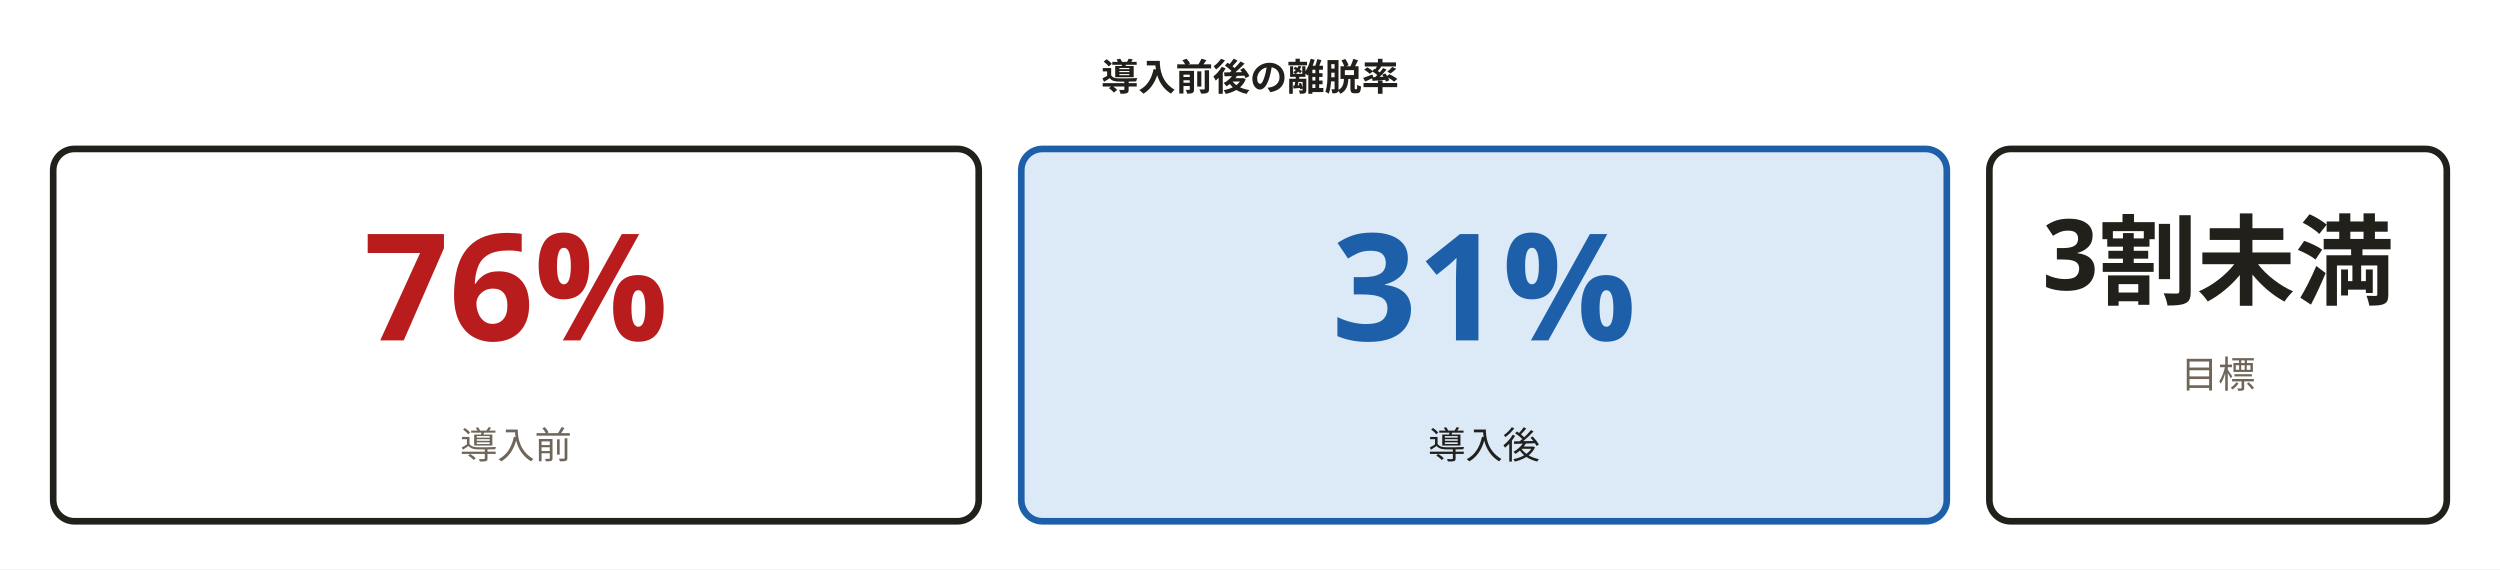
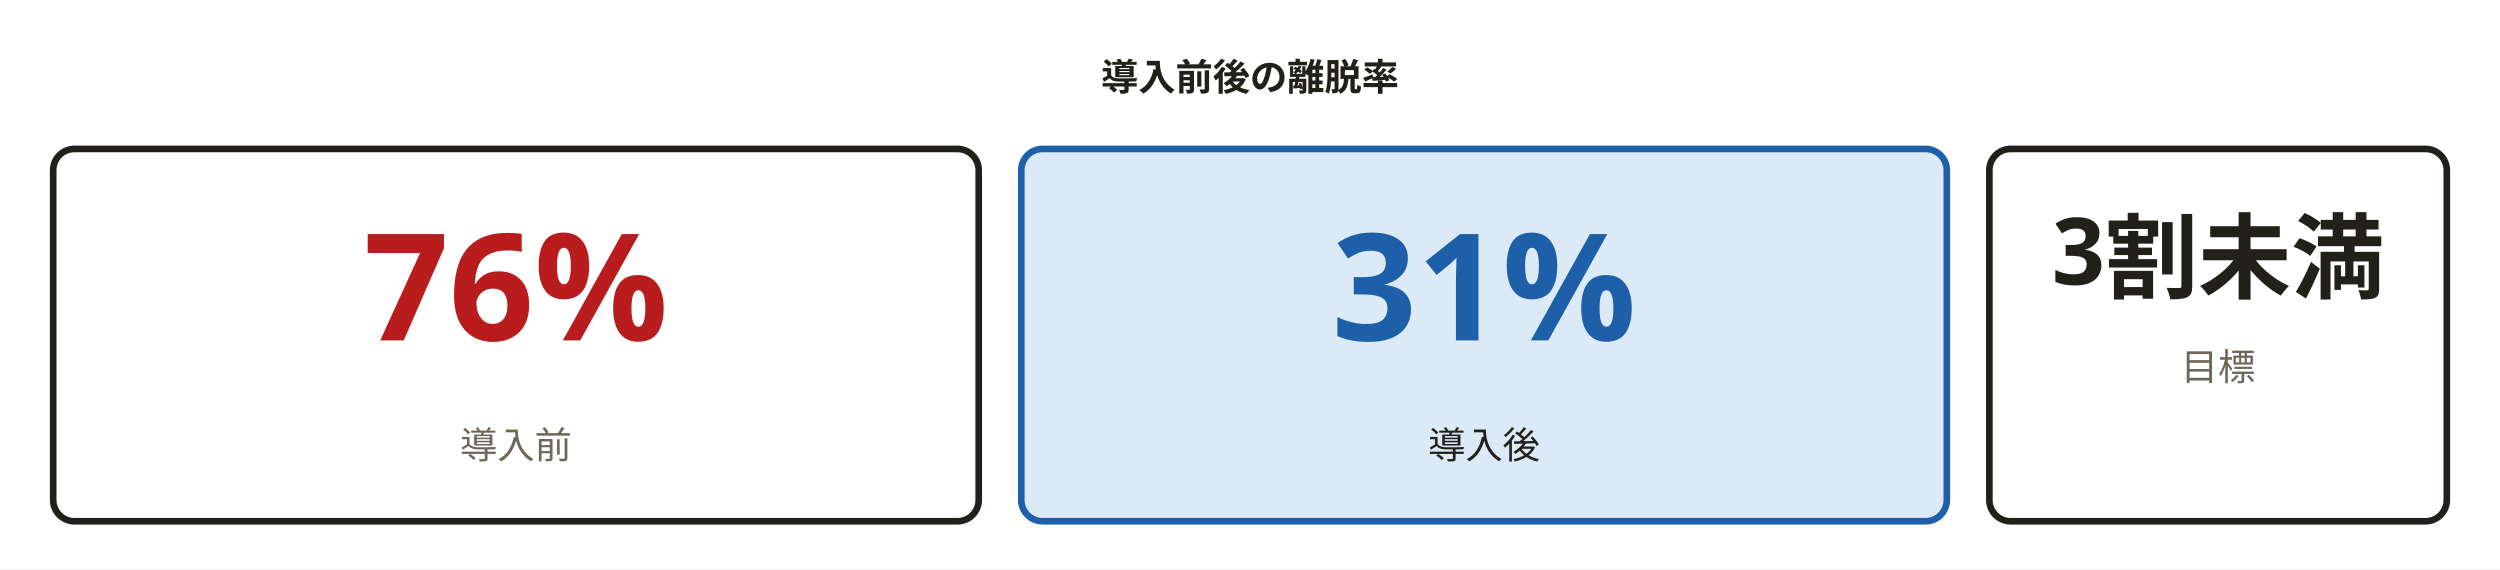
<svg xmlns="http://www.w3.org/2000/svg" width="940" height="214" viewBox="0 0 940 214" role="img" aria-labelledby="svg-title">
  <style>
    text { font-family: 'Hiragino Sans','Hiragino Kaku Gothic ProN','Yu Gothic','YuGothic',Meiryo,'Noto Sans JP',sans-serif; }
    .emoji { font-family: 'Noto Color Emoji','Segoe UI Emoji',sans-serif; }
  </style>
  <rect x="0" y="0" width="940" height="214" fill="#ffffff" />
  <text x="470" y="34" text-anchor="middle" font-size="14" font-weight="700" fill="#22201b">導入前後の離脱率</text>
  <rect x="20" y="56" width="348" height="140" rx="8" fill="#ffffff" stroke="#22201b" stroke-width="2.5" />
  <text x="194" y="128" text-anchor="middle" font-size="56" font-weight="700" fill="#b91c1c">76%</text>
  <text x="194" y="172.4" text-anchor="middle" font-size="14" font-weight="400" fill="#6f6659">導入前</text>
  <rect x="384" y="56" width="348" height="140" rx="8" fill="#dce9f7" stroke="#1d5fa8" stroke-width="2.5" />
  <text x="558" y="128" text-anchor="middle" font-size="56" font-weight="700" fill="#1d5fa8">31%</text>
  <text x="558" y="172.4" text-anchor="middle" font-size="14" font-weight="400" fill="#22201b">導入後</text>
  <rect x="748" y="56" width="172" height="140" rx="8" fill="#ffffff" stroke="#22201b" stroke-width="2.5" />
-   <text x="834" y="109" text-anchor="middle" font-size="37" font-weight="700" fill="#22201b">3割未満</text>
-   <text x="834" y="145.8" text-anchor="middle" font-size="14" font-weight="400" fill="#6f6659">目標</text>
+   <text x="834" y="107" text-anchor="middle" font-size="35" font-weight="700" fill="#22201b">3割未満</text>
+   <text x="834" y="143" text-anchor="middle" font-size="14" font-weight="400" fill="#6f6659">目標</text>
</svg>
